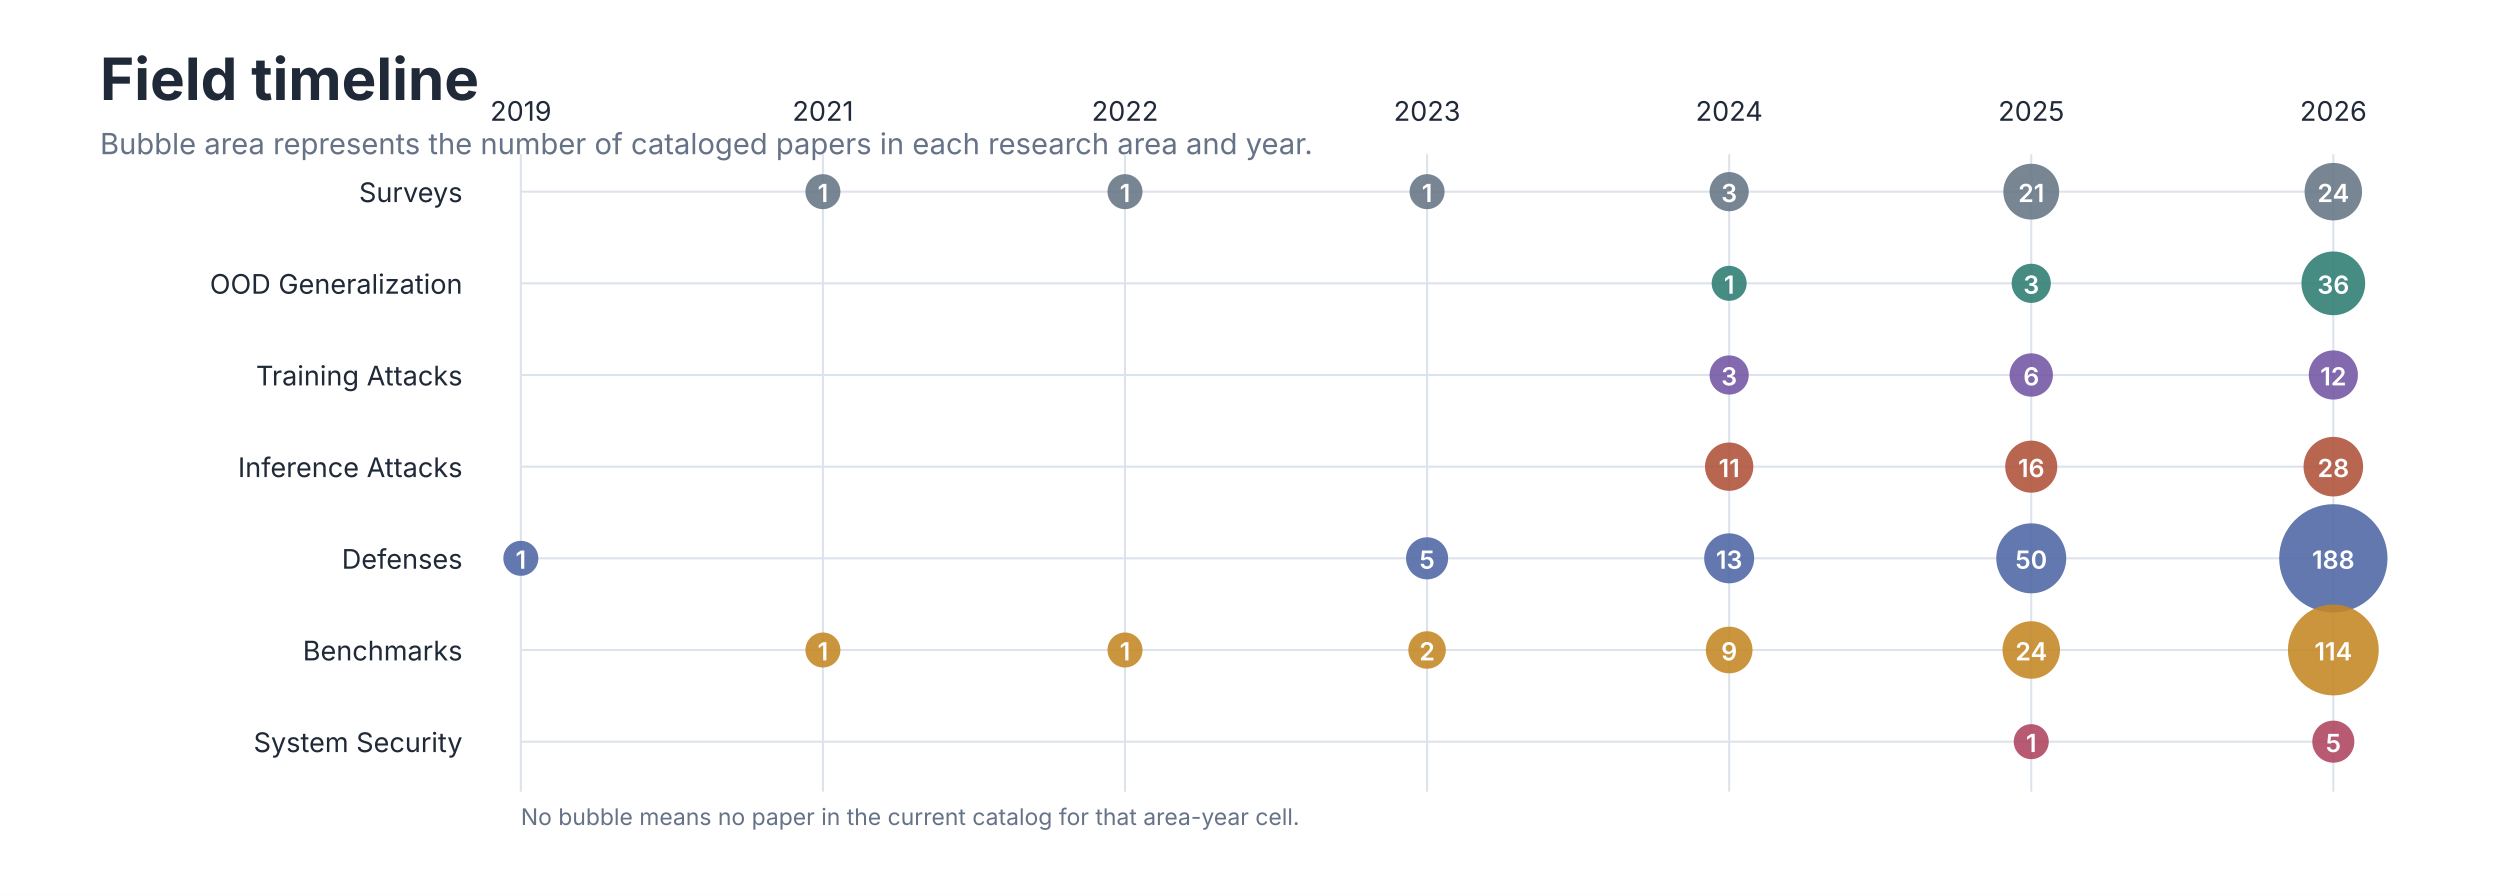
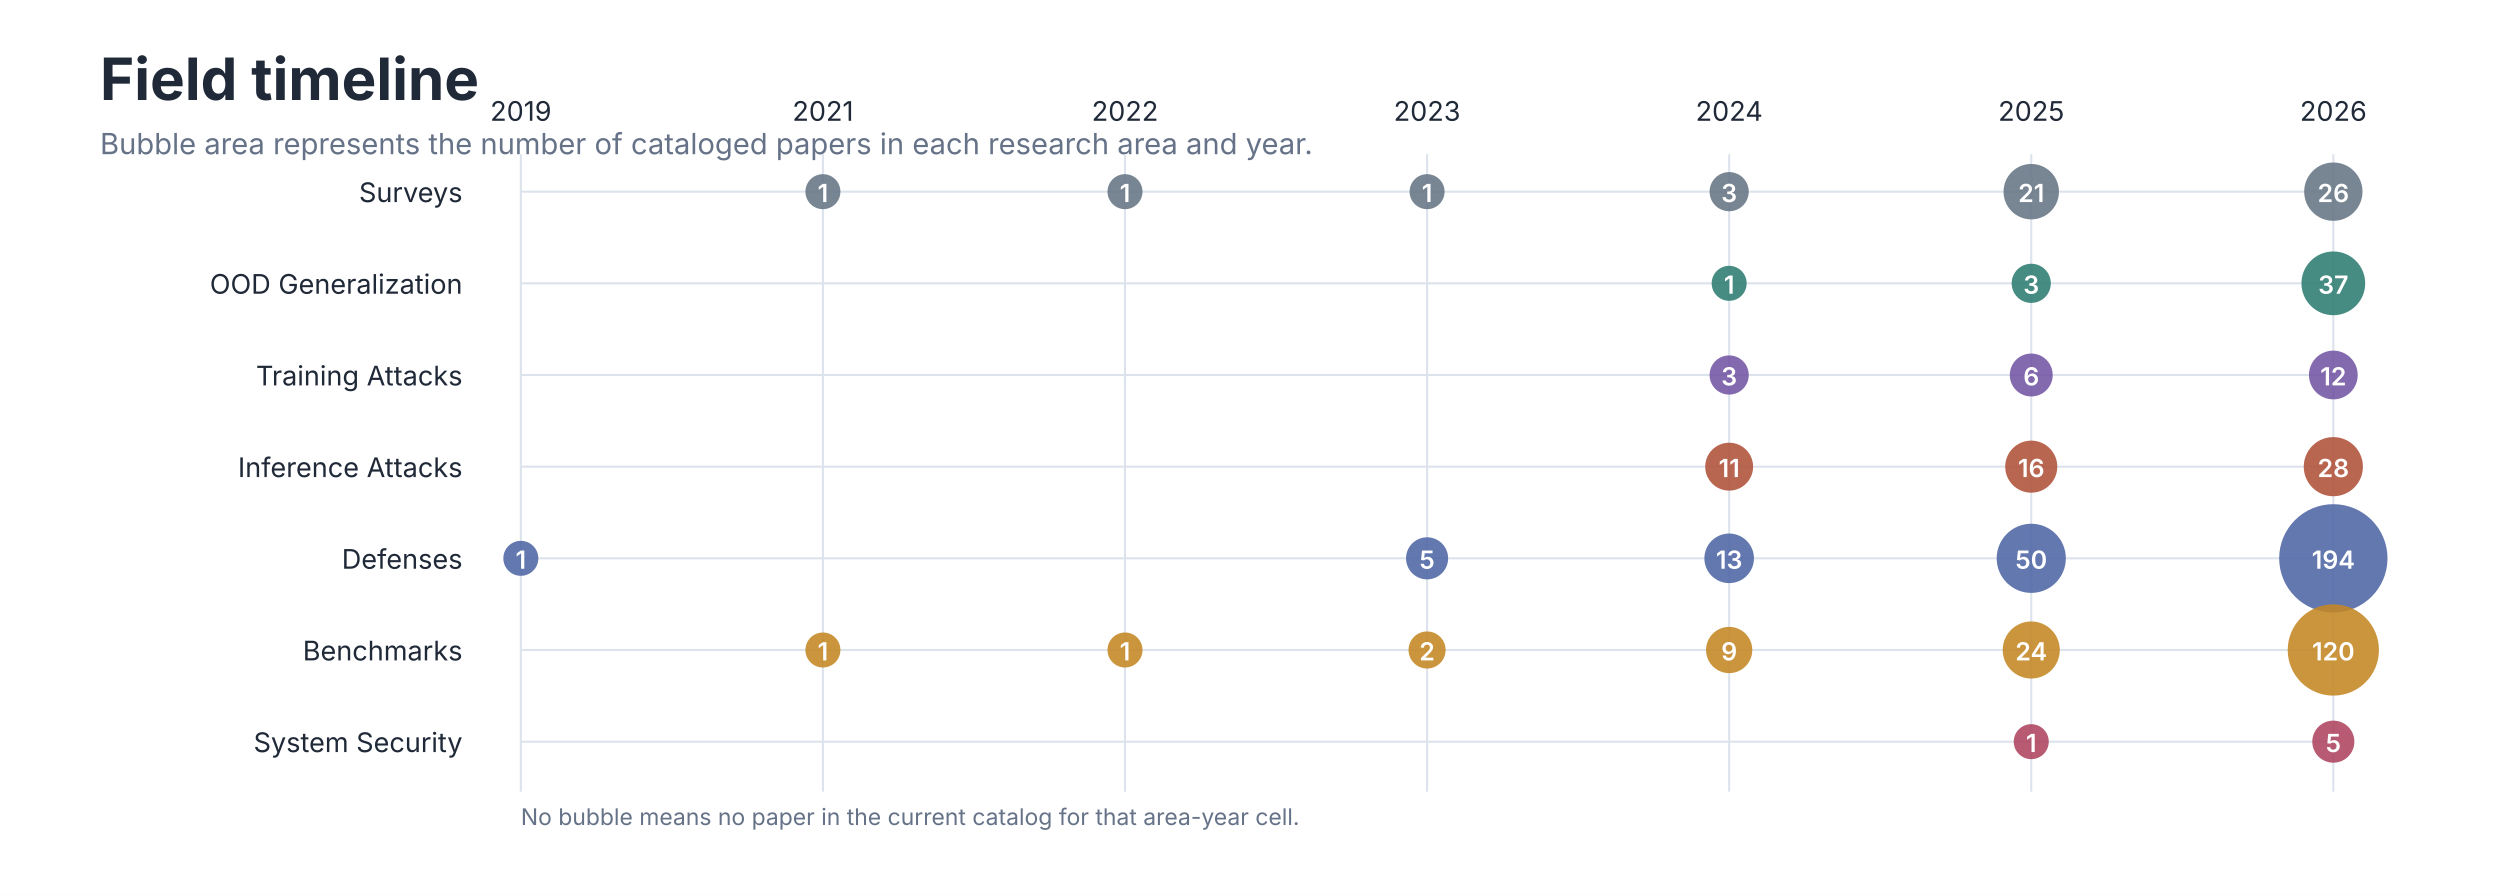
<svg xmlns="http://www.w3.org/2000/svg" role="img" aria-labelledby="title desc" viewBox="0 0 1200 430">
  <style>
text { font-family: -apple-system, BlinkMacSystemFont, 'Segoe UI', sans-serif; }
.title { font-size: 28px; font-weight: 650; fill: #202938; }
.subtitle { font-size: 14px; fill: #657287; }
.axis { font-size: 13px; fill: #657287; }
.label { font-size: 13px; fill: #202938; }
.small { font-size: 11px; fill: #657287; }
</style>
  <rect width="1200" height="430" fill="#FFFFFF" />
  <text class="title" x="48" y="48">Field timeline</text>
  <text class="subtitle" x="48" y="74">Bubble area represents the number of cataloged papers in each research area and year.</text>
  <line x1="250.0" y1="74" x2="250.0" y2="380" stroke="#DCE3EC" />
  <text class="label" x="250.0" y="58" text-anchor="middle">2019</text>
  <line x1="395.0" y1="74" x2="395.0" y2="380" stroke="#DCE3EC" />
  <text class="label" x="395.0" y="58" text-anchor="middle">2021</text>
  <line x1="540.0" y1="74" x2="540.0" y2="380" stroke="#DCE3EC" />
  <text class="label" x="540.0" y="58" text-anchor="middle">2022</text>
  <line x1="685.0" y1="74" x2="685.0" y2="380" stroke="#DCE3EC" />
  <text class="label" x="685.0" y="58" text-anchor="middle">2023</text>
  <line x1="830.0" y1="74" x2="830.0" y2="380" stroke="#DCE3EC" />
  <text class="label" x="830.0" y="58" text-anchor="middle">2024</text>
  <line x1="975.0" y1="74" x2="975.0" y2="380" stroke="#DCE3EC" />
  <text class="label" x="975.0" y="58" text-anchor="middle">2025</text>
  <line x1="1120.0" y1="74" x2="1120.0" y2="380" stroke="#DCE3EC" />
  <text class="label" x="1120.0" y="58" text-anchor="middle">2026</text>
  <text class="label" x="222" y="97" text-anchor="end">Surveys</text>
  <line x1="250" y1="92" x2="1120" y2="92" stroke="#DCE3EC" />
  <circle cx="395.0" cy="92" r="8.4" fill="#667585" fill-opacity="0.88" />
  <text x="395.0" y="97" text-anchor="middle" font-size="12" font-weight="600" fill="#FFFFFF">1</text>
  <circle cx="540.0" cy="92" r="8.4" fill="#667585" fill-opacity="0.88" />
  <text x="540.0" y="97" text-anchor="middle" font-size="12" font-weight="600" fill="#FFFFFF">1</text>
  <circle cx="685.0" cy="92" r="8.4" fill="#667585" fill-opacity="0.88" />
  <text x="685.0" y="97" text-anchor="middle" font-size="12" font-weight="600" fill="#FFFFFF">1</text>
  <circle cx="830.0" cy="92" r="9.4" fill="#667585" fill-opacity="0.88" />
  <text x="830.0" y="97" text-anchor="middle" font-size="12" font-weight="600" fill="#FFFFFF">3</text>
-   <circle cx="975.0" cy="92" r="13.4" fill="#667585" fill-opacity="0.88" />
+   <circle cx="975.0" cy="92" r="13.3" fill="#667585" fill-opacity="0.88" />
  <text x="975.0" y="97" text-anchor="middle" font-size="12" font-weight="600" fill="#FFFFFF">21</text>
-   <circle cx="1120.0" cy="92" r="13.8" fill="#667585" fill-opacity="0.88" />
-   <text x="1120.0" y="97" text-anchor="middle" font-size="12" font-weight="600" fill="#FFFFFF">24</text>
+   <circle cx="1120.0" cy="92" r="14.0" fill="#667585" fill-opacity="0.88" />
+   <text x="1120.0" y="97" text-anchor="middle" font-size="12" font-weight="600" fill="#FFFFFF">26</text>
  <text class="label" x="222" y="141" text-anchor="end">OOD Generalization</text>
  <line x1="250" y1="136" x2="1120" y2="136" stroke="#DCE3EC" />
  <circle cx="830.0" cy="136" r="8.4" fill="#2F7D73" fill-opacity="0.88" />
  <text x="830.0" y="141" text-anchor="middle" font-size="12" font-weight="600" fill="#FFFFFF">1</text>
  <circle cx="975.0" cy="136" r="9.4" fill="#2F7D73" fill-opacity="0.88" />
  <text x="975.0" y="141" text-anchor="middle" font-size="12" font-weight="600" fill="#FFFFFF">3</text>
  <circle cx="1120.0" cy="136" r="15.3" fill="#2F7D73" fill-opacity="0.88" />
-   <text x="1120.0" y="141" text-anchor="middle" font-size="12" font-weight="600" fill="#FFFFFF">36</text>
+   <text x="1120.0" y="141" text-anchor="middle" font-size="12" font-weight="600" fill="#FFFFFF">37</text>
  <text class="label" x="222" y="185" text-anchor="end">Training Attacks</text>
  <line x1="250" y1="180" x2="1120" y2="180" stroke="#DCE3EC" />
  <circle cx="830.0" cy="180" r="9.4" fill="#7356A3" fill-opacity="0.88" />
  <text x="830.0" y="185" text-anchor="middle" font-size="12" font-weight="600" fill="#FFFFFF">3</text>
-   <circle cx="975.0" cy="180" r="10.4" fill="#7356A3" fill-opacity="0.88" />
+   <circle cx="975.0" cy="180" r="10.3" fill="#7356A3" fill-opacity="0.88" />
  <text x="975.0" y="185" text-anchor="middle" font-size="12" font-weight="600" fill="#FFFFFF">6</text>
-   <circle cx="1120.0" cy="180" r="11.8" fill="#7356A3" fill-opacity="0.88" />
+   <circle cx="1120.0" cy="180" r="11.7" fill="#7356A3" fill-opacity="0.88" />
  <text x="1120.0" y="185" text-anchor="middle" font-size="12" font-weight="600" fill="#FFFFFF">12</text>
  <text class="label" x="222" y="229" text-anchor="end">Inference Attacks</text>
  <line x1="250" y1="224" x2="1120" y2="224" stroke="#DCE3EC" />
-   <circle cx="830.0" cy="224" r="11.6" fill="#B0523A" fill-opacity="0.88" />
+   <circle cx="830.0" cy="224" r="11.5" fill="#B0523A" fill-opacity="0.88" />
  <text x="830.0" y="229" text-anchor="middle" font-size="12" font-weight="600" fill="#FFFFFF">11</text>
  <circle cx="975.0" cy="224" r="12.5" fill="#B0523A" fill-opacity="0.88" />
  <text x="975.0" y="229" text-anchor="middle" font-size="12" font-weight="600" fill="#FFFFFF">16</text>
-   <circle cx="1120.0" cy="224" r="14.3" fill="#B0523A" fill-opacity="0.88" />
+   <circle cx="1120.0" cy="224" r="14.2" fill="#B0523A" fill-opacity="0.88" />
  <text x="1120.0" y="229" text-anchor="middle" font-size="12" font-weight="600" fill="#FFFFFF">28</text>
  <text class="label" x="222" y="273" text-anchor="end">Defenses</text>
  <line x1="250" y1="268" x2="1120" y2="268" stroke="#DCE3EC" />
  <circle cx="250.0" cy="268" r="8.4" fill="#4F67A5" fill-opacity="0.88" />
  <text x="250.0" y="273" text-anchor="middle" font-size="12" font-weight="600" fill="#FFFFFF">1</text>
  <circle cx="685.0" cy="268" r="10.1" fill="#4F67A5" fill-opacity="0.88" />
  <text x="685.0" y="273" text-anchor="middle" font-size="12" font-weight="600" fill="#FFFFFF">5</text>
-   <circle cx="830.0" cy="268" r="12.0" fill="#4F67A5" fill-opacity="0.88" />
+   <circle cx="830.0" cy="268" r="11.9" fill="#4F67A5" fill-opacity="0.88" />
  <text x="830.0" y="273" text-anchor="middle" font-size="12" font-weight="600" fill="#FFFFFF">13</text>
-   <circle cx="975.0" cy="268" r="16.8" fill="#4F67A5" fill-opacity="0.88" />
+   <circle cx="975.0" cy="268" r="16.6" fill="#4F67A5" fill-opacity="0.88" />
  <text x="975.0" y="273" text-anchor="middle" font-size="12" font-weight="600" fill="#FFFFFF">50</text>
  <circle cx="1120.0" cy="268" r="26.0" fill="#4F67A5" fill-opacity="0.88" />
-   <text x="1120.0" y="273" text-anchor="middle" font-size="12" font-weight="600" fill="#FFFFFF">188</text>
+   <text x="1120.0" y="273" text-anchor="middle" font-size="12" font-weight="600" fill="#FFFFFF">194</text>
  <text class="label" x="222" y="317" text-anchor="end">Benchmarks</text>
  <line x1="250" y1="312" x2="1120" y2="312" stroke="#DCE3EC" />
  <circle cx="395.0" cy="312" r="8.4" fill="#C48724" fill-opacity="0.88" />
  <text x="395.0" y="317" text-anchor="middle" font-size="12" font-weight="600" fill="#FFFFFF">1</text>
  <circle cx="540.0" cy="312" r="8.4" fill="#C48724" fill-opacity="0.88" />
  <text x="540.0" y="317" text-anchor="middle" font-size="12" font-weight="600" fill="#FFFFFF">1</text>
-   <circle cx="685.0" cy="312" r="9.0" fill="#C48724" fill-opacity="0.88" />
+   <circle cx="685.0" cy="312" r="8.9" fill="#C48724" fill-opacity="0.88" />
  <text x="685.0" y="317" text-anchor="middle" font-size="12" font-weight="600" fill="#FFFFFF">2</text>
-   <circle cx="830.0" cy="312" r="11.2" fill="#C48724" fill-opacity="0.88" />
+   <circle cx="830.0" cy="312" r="11.1" fill="#C48724" fill-opacity="0.88" />
  <text x="830.0" y="317" text-anchor="middle" font-size="12" font-weight="600" fill="#FFFFFF">9</text>
-   <circle cx="975.0" cy="312" r="13.8" fill="#C48724" fill-opacity="0.88" />
+   <circle cx="975.0" cy="312" r="13.7" fill="#C48724" fill-opacity="0.88" />
  <text x="975.0" y="317" text-anchor="middle" font-size="12" font-weight="600" fill="#FFFFFF">24</text>
-   <circle cx="1120.0" cy="312" r="21.8" fill="#C48724" fill-opacity="0.88" />
-   <text x="1120.0" y="317" text-anchor="middle" font-size="12" font-weight="600" fill="#FFFFFF">114</text>
+   <circle cx="1120.0" cy="312" r="21.9" fill="#C48724" fill-opacity="0.88" />
+   <text x="1120.0" y="317" text-anchor="middle" font-size="12" font-weight="600" fill="#FFFFFF">120</text>
  <text class="label" x="222" y="361" text-anchor="end">System Security</text>
  <line x1="250" y1="356" x2="1120" y2="356" stroke="#DCE3EC" />
  <circle cx="975.0" cy="356" r="8.4" fill="#AE4560" fill-opacity="0.88" />
  <text x="975.0" y="361" text-anchor="middle" font-size="12" font-weight="600" fill="#FFFFFF">1</text>
  <circle cx="1120.0" cy="356" r="10.1" fill="#AE4560" fill-opacity="0.88" />
  <text x="1120.0" y="361" text-anchor="middle" font-size="12" font-weight="600" fill="#FFFFFF">5</text>
  <text class="small" x="250" y="396">No bubble means no paper in the current catalog for that area-year cell.</text>
</svg>
